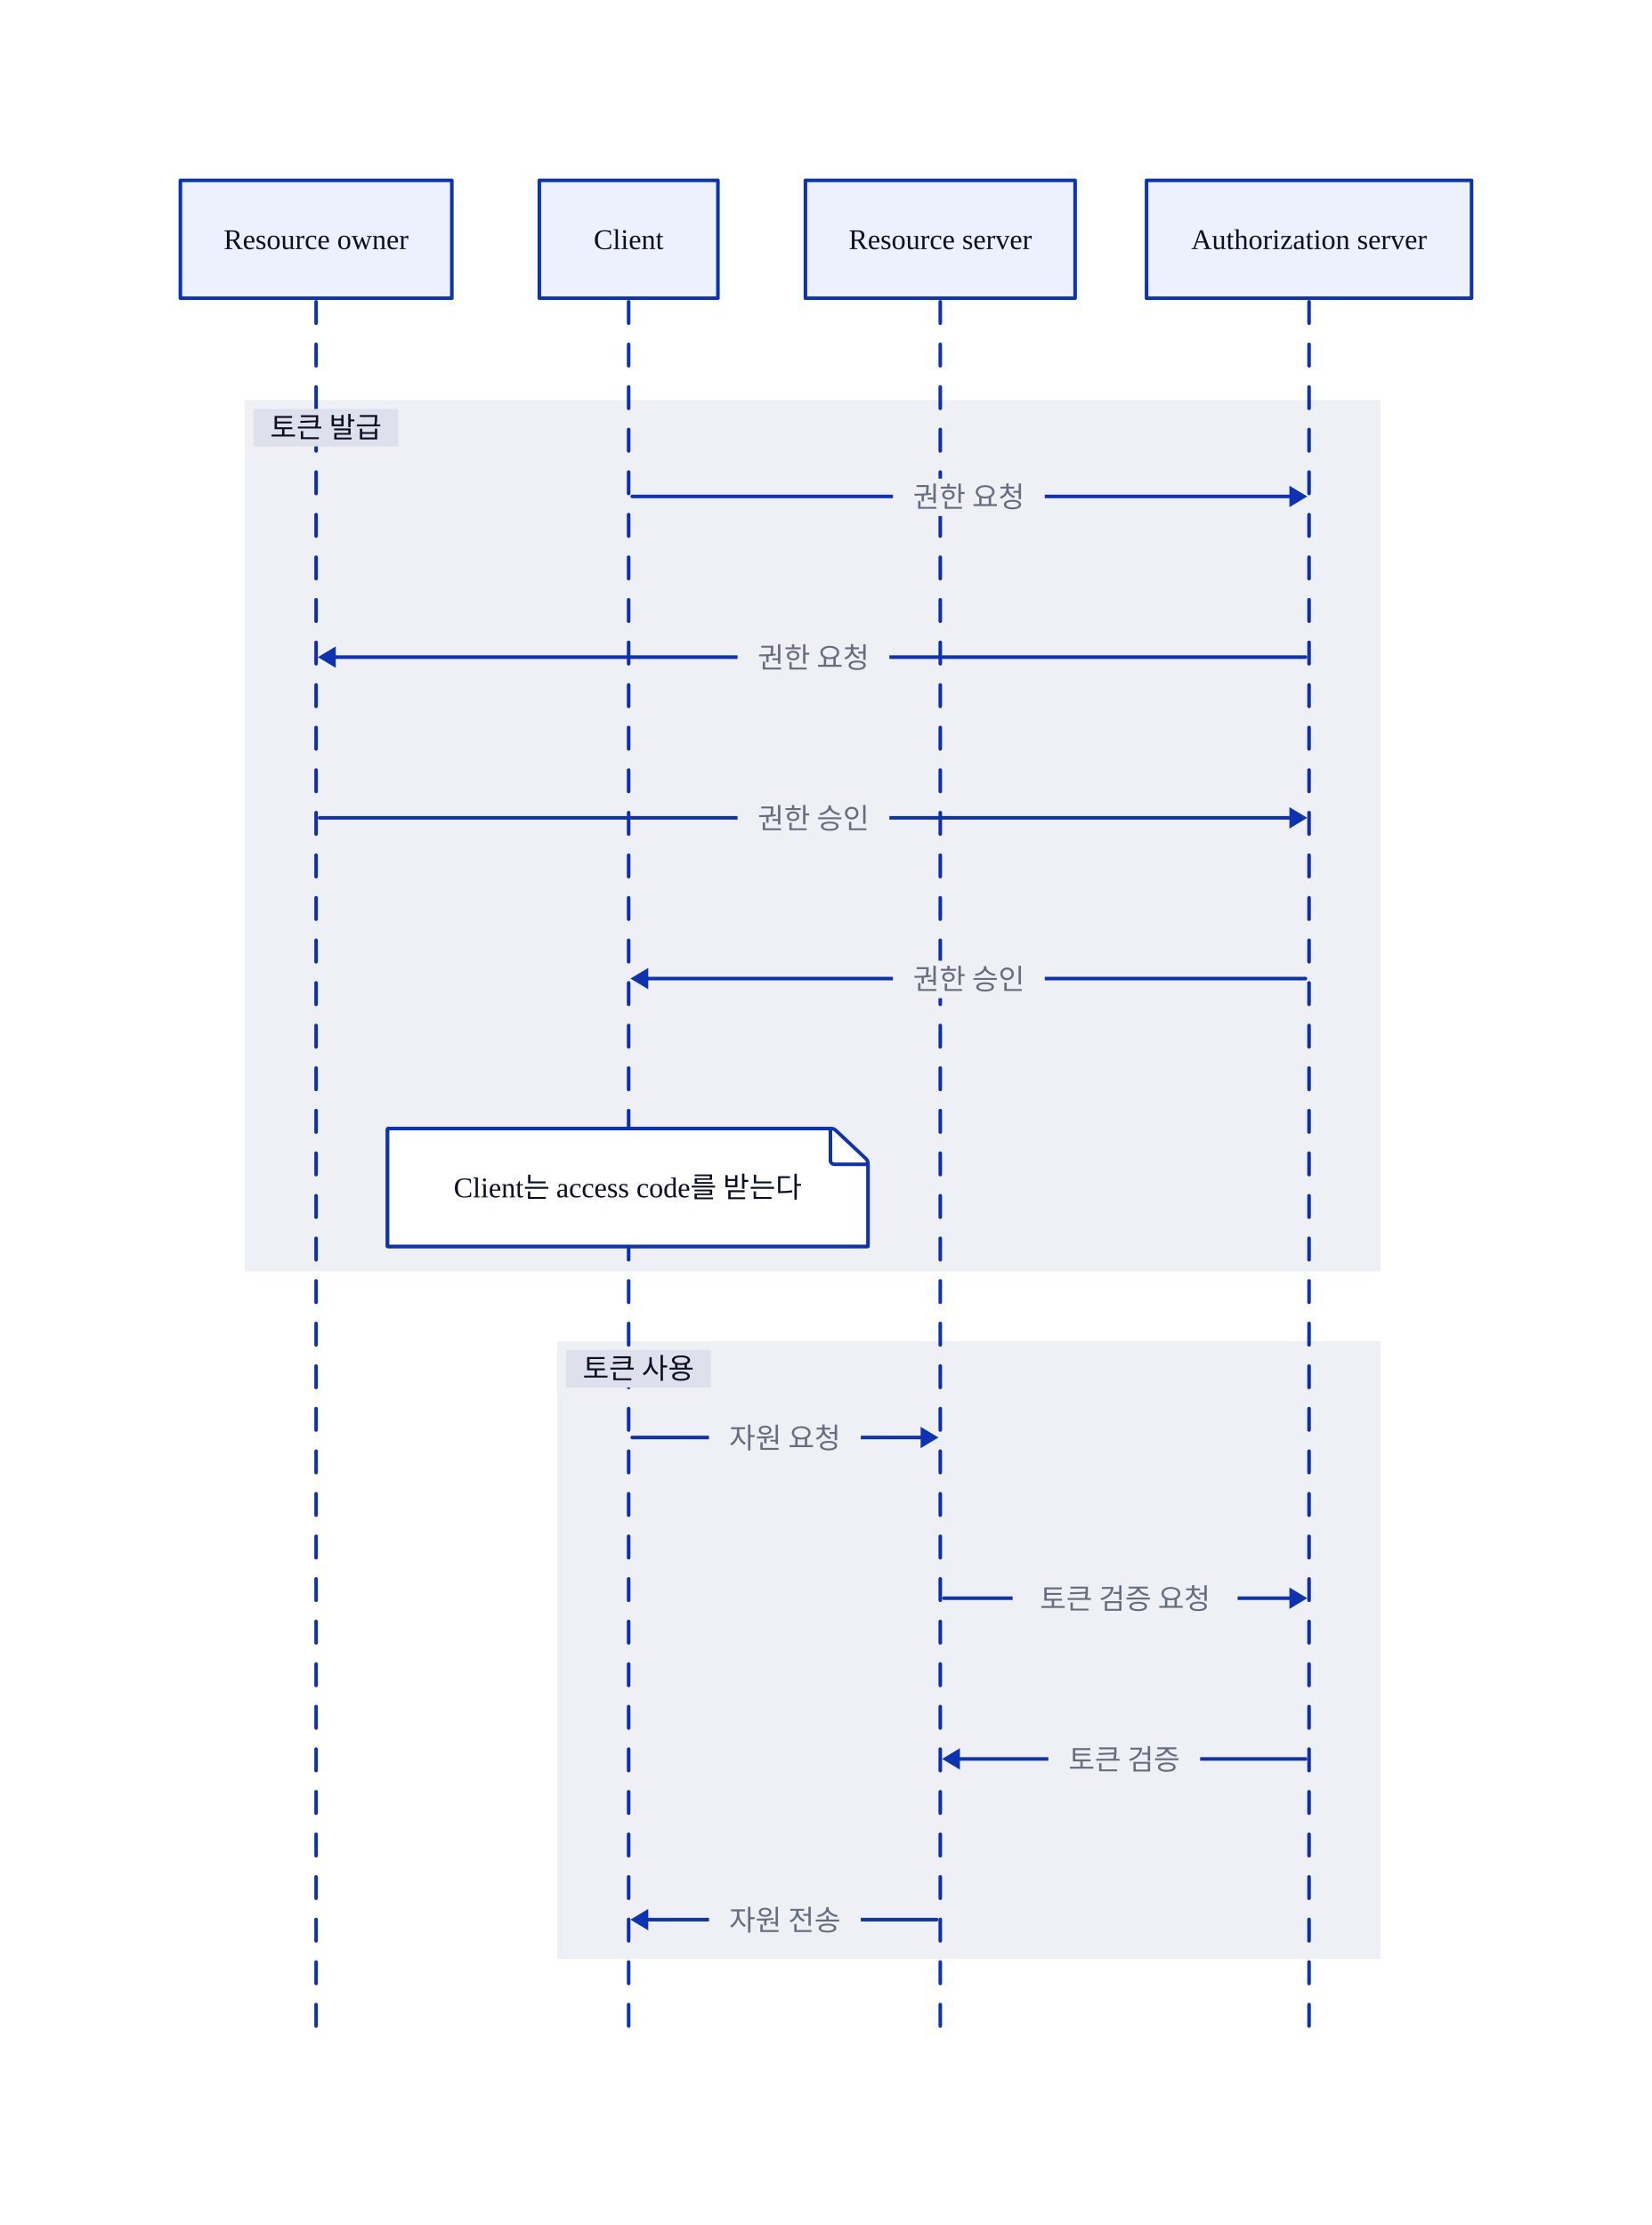
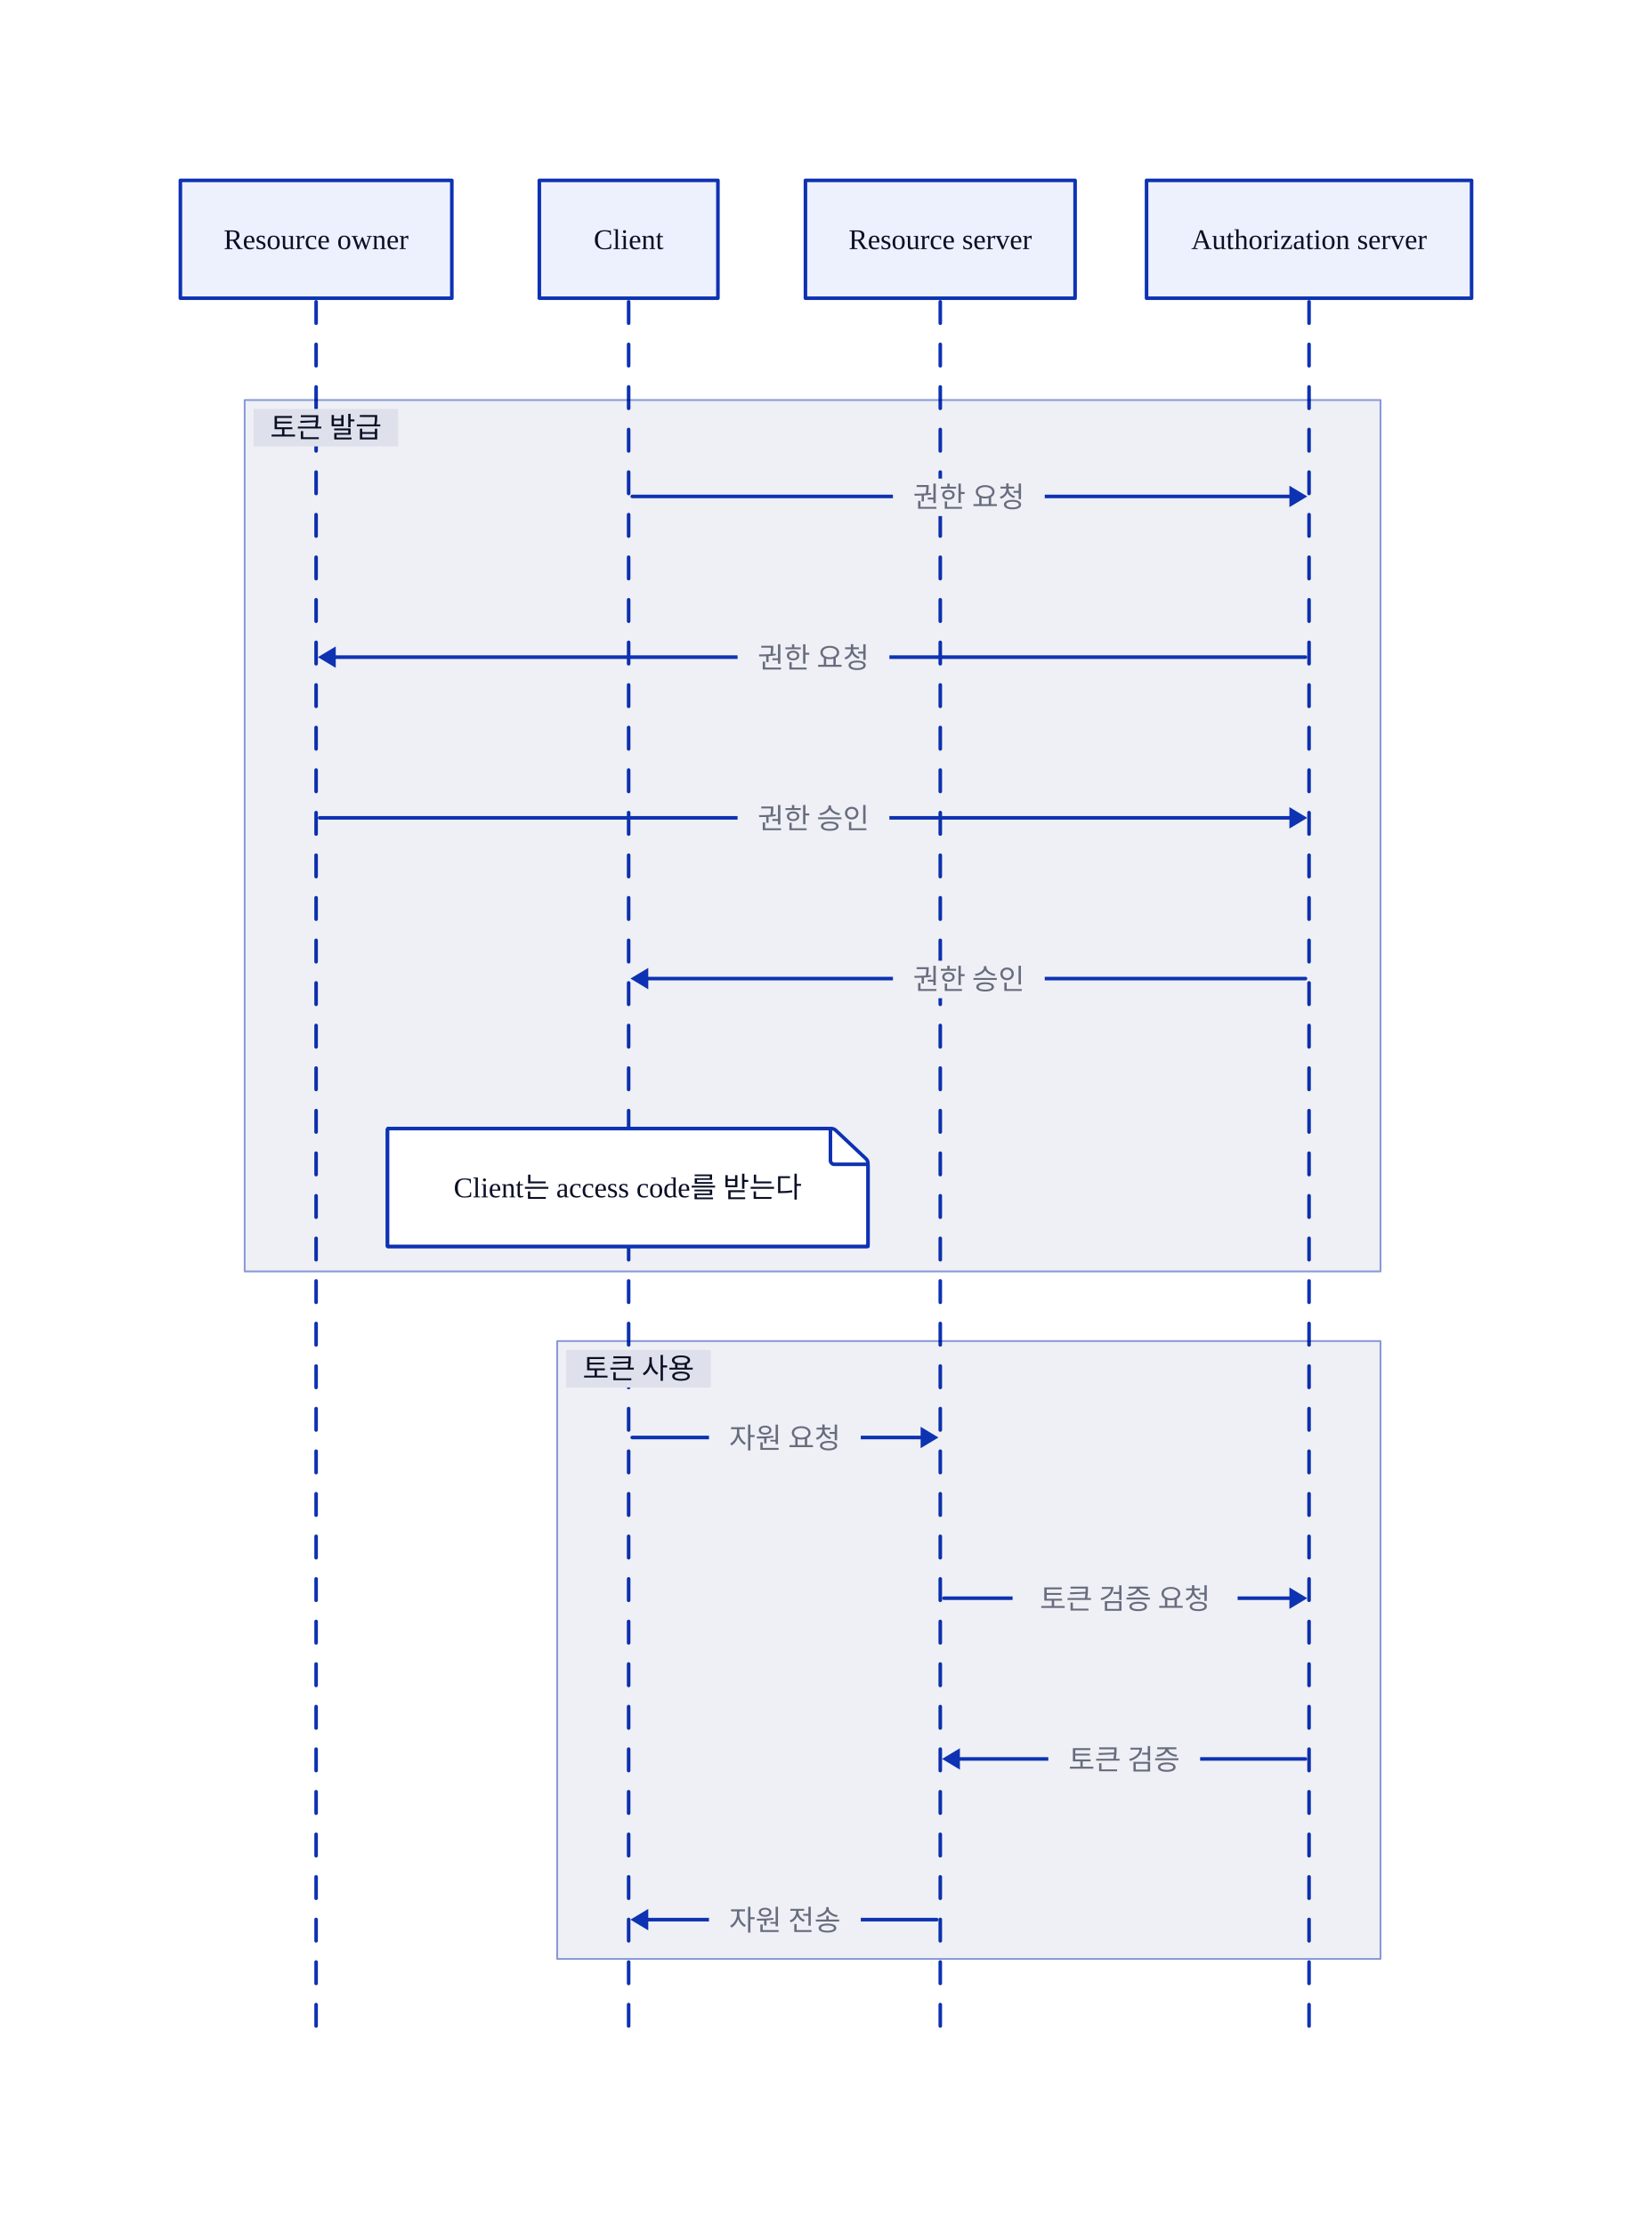
- <svg xmlns="http://www.w3.org/2000/svg" preserveAspectRatio="xMinYMin meet" viewBox="0 0 925 1246">
-   <svg width="925" height="1246" class="d2-2182905057 d2-svg" viewBox="-89 -49 925 1246">
-     <rect width="925" height="1246" x="-89" y="-49" fill="#fff" stroke-width="0" class="fill-N7" rx="0" />
-     <style>.connection,.shape{stroke-linejoin:round}.shape{shape-rendering:geometricPrecision}.connection{stroke-linecap:round}.blend{mix-blend-mode:multiply;opacity:.5}.d2-2182905057 .fill-N1{fill:#0a0f25}.d2-2182905057 .fill-N2{fill:#676c7e}.d2-2182905057 .fill-N5{fill:#dee1eb}.d2-2182905057 .fill-N7{fill:#fff}.d2-2182905057 .fill-B5{fill:#edf0fd}.d2-2182905057 .stroke-B1,.d2-2182905057 .stroke-B2{stroke:#0d32b2}</style>
-     <g>
-       <g class="shape">
-         <path fill="#edf0fd" stroke="#0d32b2" d="M12 52h152v66H12z" class="stroke-B1 fill-B5" style="stroke-width:2" />
-       </g>
-       <text x="88" y="90.5" fill="#0a0f25" class="fill-N1" style="text-anchor:middle;font-size:16px">Resource owner</text>
+ <svg xmlns="http://www.w3.org/2000/svg" width="925" height="1246" class="d2-2182905057 d2-svg" viewBox="-89 -49 925 1246">
+   <rect width="925" height="1246" x="-89" y="-49" class="fill-N7" rx="0" />
+   <style>.connection,.shape{stroke-linejoin:round}.shape{shape-rendering:geometricPrecision}.connection{stroke-linecap:round}.blend{mix-blend-mode:multiply;opacity:.5}.d2-2182905057 .fill-N1{fill:#0a0f25}.d2-2182905057 .fill-N2{fill:#676c7e}.d2-2182905057 .fill-N5{fill:#dee1eb}.d2-2182905057 .fill-N7{fill:#fff}.d2-2182905057 .fill-B5{fill:#edf0fd}.d2-2182905057 .stroke-B1,.d2-2182905057 .stroke-B2{stroke:#0d32b2}.s0{stroke-width:2}.s1{text-anchor:middle;font-size:16px}.s2{stroke-width:2;stroke-dasharray:12,11.839}</style>
+   <g>
+     <g class="shape">
+       <path d="M12 52h152v66H12z" class="stroke-B1 fill-B5 s0" />
    </g>
-     <g>
-       <g class="shape">
-         <path fill="#edf0fd" stroke="#0d32b2" d="M213 52h100v66H213z" class="stroke-B1 fill-B5" style="stroke-width:2" />
-       </g>
-       <text x="263" y="90.5" fill="#0a0f25" class="fill-N1" style="text-anchor:middle;font-size:16px">Client</text>
+     <text x="88" y="90.5" class="fill-N1 s1">Resource owner</text>
+   </g>
+   <g>
+     <g class="shape">
+       <path d="M213 52h100v66H213z" class="stroke-B1 fill-B5 s0" />
    </g>
-     <g>
-       <g class="shape">
-         <path fill="#edf0fd" stroke="#0d32b2" d="M362 52h151v66H362z" class="stroke-B1 fill-B5" style="stroke-width:2" />
-       </g>
-       <text x="437.5" y="90.5" fill="#0a0f25" class="fill-N1" style="text-anchor:middle;font-size:16px">Resource server</text>
+     <text x="263" y="90.5" class="fill-N1 s1">Client</text>
+   </g>
+   <g>
+     <g class="shape">
+       <path d="M362 52h151v66H362z" class="stroke-B1 fill-B5 s0" />
    </g>
-     <g>
-       <g class="shape">
-         <path fill="#edf0fd" stroke="#0d32b2" d="M553 52h182v66H553z" class="stroke-B1 fill-B5" style="stroke-width:2" />
-       </g>
-       <text x="644" y="90.5" fill="#0a0f25" class="fill-N1" style="text-anchor:middle;font-size:16px">Authorization server</text>
+     <text x="437.5" y="90.5" class="fill-N1 s1">Resource server</text>
+   </g>
+   <g>
+     <g class="shape">
+       <path d="M553 52h182v66H553z" class="stroke-B1 fill-B5 s0" />
    </g>
-     <g>
-       <path fill="none" stroke="#0d32b2" d="M88 120v975" class="connection stroke-B2" mask="url(#d2-2182905057)" style="stroke-width:2;stroke-dasharray:12,11.839" />
+     <text x="644" y="90.5" class="fill-N1 s1">Authorization server</text>
+   </g>
+   <path fill="none" d="M88 120v975" class="connection stroke-B2 s2" mask="url(#d2-2182905057)" />
+   <path fill="none" d="M263 120v975" class="connection stroke-B2 s2" mask="url(#d2-2182905057)" />
+   <path fill="none" d="M437.5 120v975" class="connection stroke-B2 s2" mask="url(#d2-2182905057)" />
+   <path fill="none" d="M644 120v975" class="connection stroke-B2 s2" mask="url(#d2-2182905057)" />
+   <g>
+     <g class="shape blend">
+       <path d="M48 175h636v488H48z" class="stroke-B1 fill-N5" />
    </g>
-     <g>
-       <path fill="none" stroke="#0d32b2" d="M263 120v975" class="connection stroke-B2" mask="url(#d2-2182905057)" style="stroke-width:2;stroke-dasharray:12,11.839" />
+     <path d="M53 180h81v21H53z" class="fill-N5" />
+     <text x="93.5" y="196" class="fill-N1 s1">토큰 발급</text>
+   </g>
+   <g>
+     <g class="shape blend">
+       <path d="M223 702h461v346H223z" class="stroke-B1 fill-N5" />
    </g>
-     <g>
-       <path fill="none" stroke="#0d32b2" d="M437.5 120v975" class="connection stroke-B2" mask="url(#d2-2182905057)" style="stroke-width:2;stroke-dasharray:12,11.839" />
+     <path d="M228 707h81v21h-81z" class="fill-N5" />
+     <text x="268.5" y="723" class="fill-N1 s1">토큰 사용</text>
+   </g>
+   <marker id="mk-d2-2182905057-3488378134" markerHeight="12" markerUnits="userSpaceOnUse" markerWidth="10" orient="auto" refX="7" refY="6" viewBox="0 0 10 12">
+     <path stroke-width="2" d="m0 0 10 6-10 6z" class="connection" style="fill:#0d32b2" />
+   </marker>
+   <path fill="none" marker-end="url(#mk-d2-2182905057-3488378134)" d="M265 229h375" class="connection stroke-B1 s0" mask="url(#d2-2182905057)" />
+   <text x="453.5" y="235" class="text-italic fill-N2 s1">권한 요청</text>
+   <path fill="none" marker-end="url(#mk-d2-2182905057-3488378134)" d="M642 319H92" class="connection stroke-B1 s0" mask="url(#d2-2182905057)" />
+   <text x="366.5" y="325" class="text-italic fill-N2 s1">권한 요청</text>
+   <path fill="none" marker-end="url(#mk-d2-2182905057-3488378134)" d="M90 409h550" class="connection stroke-B1 s0" mask="url(#d2-2182905057)" />
+   <text x="366.5" y="415" class="text-italic fill-N2 s1">권한 승인</text>
+   <path fill="none" marker-end="url(#mk-d2-2182905057-3488378134)" d="M642 499H267" class="connection stroke-B1 s0" mask="url(#d2-2182905057)" />
+   <text x="453.5" y="505" class="text-italic fill-N2 s1">권한 승인</text>
+   <path fill="none" marker-end="url(#mk-d2-2182905057-3488378134)" d="M265 756h168.5" class="connection stroke-B1 s0" mask="url(#d2-2182905057)" />
+   <text x="350.5" y="762" class="text-italic fill-N2 s1">자원 요청</text>
+   <path fill="none" marker-end="url(#mk-d2-2182905057-3488378134)" d="M439.5 846H640" class="connection stroke-B1 s0" mask="url(#d2-2182905057)" />
+   <text x="541" y="852" class="text-italic fill-N2 s1">토큰 검증 요청</text>
+   <path fill="none" marker-end="url(#mk-d2-2182905057-3488378134)" d="M642 936H441.5" class="connection stroke-B1 s0" mask="url(#d2-2182905057)" />
+   <text x="540.5" y="942" class="text-italic fill-N2 s1">토큰 검증</text>
+   <path fill="none" marker-end="url(#mk-d2-2182905057-3488378134)" d="M435.5 1026H267" class="connection stroke-B1 s0" mask="url(#d2-2182905057)" />
+   <text x="350.5" y="1032" class="text-italic fill-N2 s1">자원 전송</text>
+   <g>
+     <g class="shape">
+       <path d="M129 583h247c1 0 2 0 3 1l17 16c1 1 1 2 1 3v46H128v-65c0-1 0-1 1-1Z" class="stroke-B1 fill-N7 s0" />
+       <path d="M396 649H129c-1 0-1 0-1-1v-64c0-1 0-1 1-1h246c1 0 1 0 1 1v17c0 1 1 2 2 2h18c1 0 1 0 1 1v44c-1 1 0 1-1 1Z" class="stroke-B1 fill-N7 s0" />
    </g>
-     <g>
-       <path fill="none" stroke="#0d32b2" d="M644 120v975" class="connection stroke-B2" mask="url(#d2-2182905057)" style="stroke-width:2;stroke-dasharray:12,11.839" />
-     </g>
-     <g>
-       <g class="shape blend">
-         <path fill="#dee1eb" stroke="#0d32b2" d="M48 175h636v488H48z" class="stroke-B1 fill-N5" style="stroke-width:0" />
-       </g>
-       <path fill="#dee1eb" d="M53 180h81v21H53z" class="fill-N5" />
-       <text x="93.5" y="196" fill="#0a0f25" class="fill-N1" style="text-anchor:middle;font-size:16px">토큰 발급</text>
-     </g>
-     <g>
-       <g class="shape blend">
-         <path fill="#dee1eb" stroke="#0d32b2" d="M223 702h461v346H223z" class="stroke-B1 fill-N5" style="stroke-width:0" />
-       </g>
-       <path fill="#dee1eb" d="M228 707h81v21h-81z" class="fill-N5" />
-       <text x="268.5" y="723" fill="#0a0f25" class="fill-N1" style="text-anchor:middle;font-size:16px">토큰 사용</text>
-     </g>
-     <g>
-       <marker id="mk-d2-2182905057-3488378134" markerHeight="12" markerUnits="userSpaceOnUse" markerWidth="10" orient="auto" refX="7" refY="6" viewBox="0 0 10 12">
-         <path stroke-width="2" d="m0 0 10 6-10 6z" class="connection" style="fill:#0d32b2" />
-       </marker>
-       <path fill="none" stroke="#0d32b2" marker-end="url(#mk-d2-2182905057-3488378134)" d="M265 229h375" class="connection stroke-B1" mask="url(#d2-2182905057)" style="stroke-width:2" />
-       <text x="453.5" y="235" fill="#676c7e" class="text-italic fill-N2" style="text-anchor:middle;font-size:16px">권한 요청</text>
-     </g>
-     <g>
-       <path fill="none" stroke="#0d32b2" marker-end="url(#mk-d2-2182905057-3488378134)" d="M642 319H92" class="connection stroke-B1" mask="url(#d2-2182905057)" style="stroke-width:2" />
-       <text x="366.5" y="325" fill="#676c7e" class="text-italic fill-N2" style="text-anchor:middle;font-size:16px">권한 요청</text>
-     </g>
-     <g>
-       <path fill="none" stroke="#0d32b2" marker-end="url(#mk-d2-2182905057-3488378134)" d="M90 409h550" class="connection stroke-B1" mask="url(#d2-2182905057)" style="stroke-width:2" />
-       <text x="366.5" y="415" fill="#676c7e" class="text-italic fill-N2" style="text-anchor:middle;font-size:16px">권한 승인</text>
-     </g>
-     <g>
-       <path fill="none" stroke="#0d32b2" marker-end="url(#mk-d2-2182905057-3488378134)" d="M642 499H267" class="connection stroke-B1" mask="url(#d2-2182905057)" style="stroke-width:2" />
-       <text x="453.5" y="505" fill="#676c7e" class="text-italic fill-N2" style="text-anchor:middle;font-size:16px">권한 승인</text>
-     </g>
-     <g>
-       <path fill="none" stroke="#0d32b2" marker-end="url(#mk-d2-2182905057-3488378134)" d="M265 756h168.5" class="connection stroke-B1" mask="url(#d2-2182905057)" style="stroke-width:2" />
-       <text x="350.5" y="762" fill="#676c7e" class="text-italic fill-N2" style="text-anchor:middle;font-size:16px">자원 요청</text>
-     </g>
-     <g>
-       <path fill="none" stroke="#0d32b2" marker-end="url(#mk-d2-2182905057-3488378134)" d="M439.5 846H640" class="connection stroke-B1" mask="url(#d2-2182905057)" style="stroke-width:2" />
-       <text x="541" y="852" fill="#676c7e" class="text-italic fill-N2" style="text-anchor:middle;font-size:16px">토큰 검증 요청</text>
-     </g>
-     <g>
-       <path fill="none" stroke="#0d32b2" marker-end="url(#mk-d2-2182905057-3488378134)" d="M642 936H441.5" class="connection stroke-B1" mask="url(#d2-2182905057)" style="stroke-width:2" />
-       <text x="540.5" y="942" fill="#676c7e" class="text-italic fill-N2" style="text-anchor:middle;font-size:16px">토큰 검증</text>
-     </g>
-     <g>
-       <path fill="none" stroke="#0d32b2" marker-end="url(#mk-d2-2182905057-3488378134)" d="M435.5 1026H267" class="connection stroke-B1" mask="url(#d2-2182905057)" style="stroke-width:2" />
-       <text x="350.5" y="1032" fill="#676c7e" class="text-italic fill-N2" style="text-anchor:middle;font-size:16px">자원 전송</text>
-     </g>
-     <g>
-       <g class="shape">
-         <path fill="#fff" stroke="#0d32b2" d="M129 583h247c1 0 2 0 3 1l17 16c1 1 1 2 1 3v46H128v-65c0-1 0-1 1-1Z" class="stroke-B1 fill-N7" style="stroke-width:2" />
-         <path fill="#fff" stroke="#0d32b2" d="M396 649H129c-1 0-1 0-1-1v-64c0-1 0-1 1-1h246c1 0 1 0 1 1v17c0 1 1 2 2 2h18c1 0 1 0 1 1v44c-1 1 0 1-1 1Z" class="stroke-B1 fill-N7" style="stroke-width:2" />
-       </g>
-       <text x="262.5" y="621.5" fill="#0a0f25" class="fill-N1" style="text-anchor:middle;font-size:16px">Client는 access code를 받는다</text>
-     </g>
-     <mask id="d2-2182905057" width="925" height="1246" x="-89" y="-49" maskUnits="userSpaceOnUse">
-       <path fill="#fff" d="M-89-49h925v1246H-89z" />
-       <path d="M411 219h85v21h-85zM324 309h85v21h-85zM324 399h85v21h-85zM411 489h85v21h-85zM308 746h85v21h-85zM478 836h126v21H478zM498 926h85v21h-85zM308 1016h85v21h-85z" />
-     </mask>
-   </svg>
+     <text x="262.5" y="621.5" class="fill-N1 s1">Client는 access code를 받는다</text>
+   </g>
+   <mask id="d2-2182905057" width="925" height="1246" x="-89" y="-49" maskUnits="userSpaceOnUse">
+     <path fill="#fff" d="M-89-49h925v1246H-89z" />
+     <path d="M411 219h85v21h-85zM324 309h85v21h-85zM324 399h85v21h-85zM411 489h85v21h-85zM308 746h85v21h-85zM478 836h126v21H478zM498 926h85v21h-85zM308 1016h85v21h-85z" />
+   </mask>
</svg>
